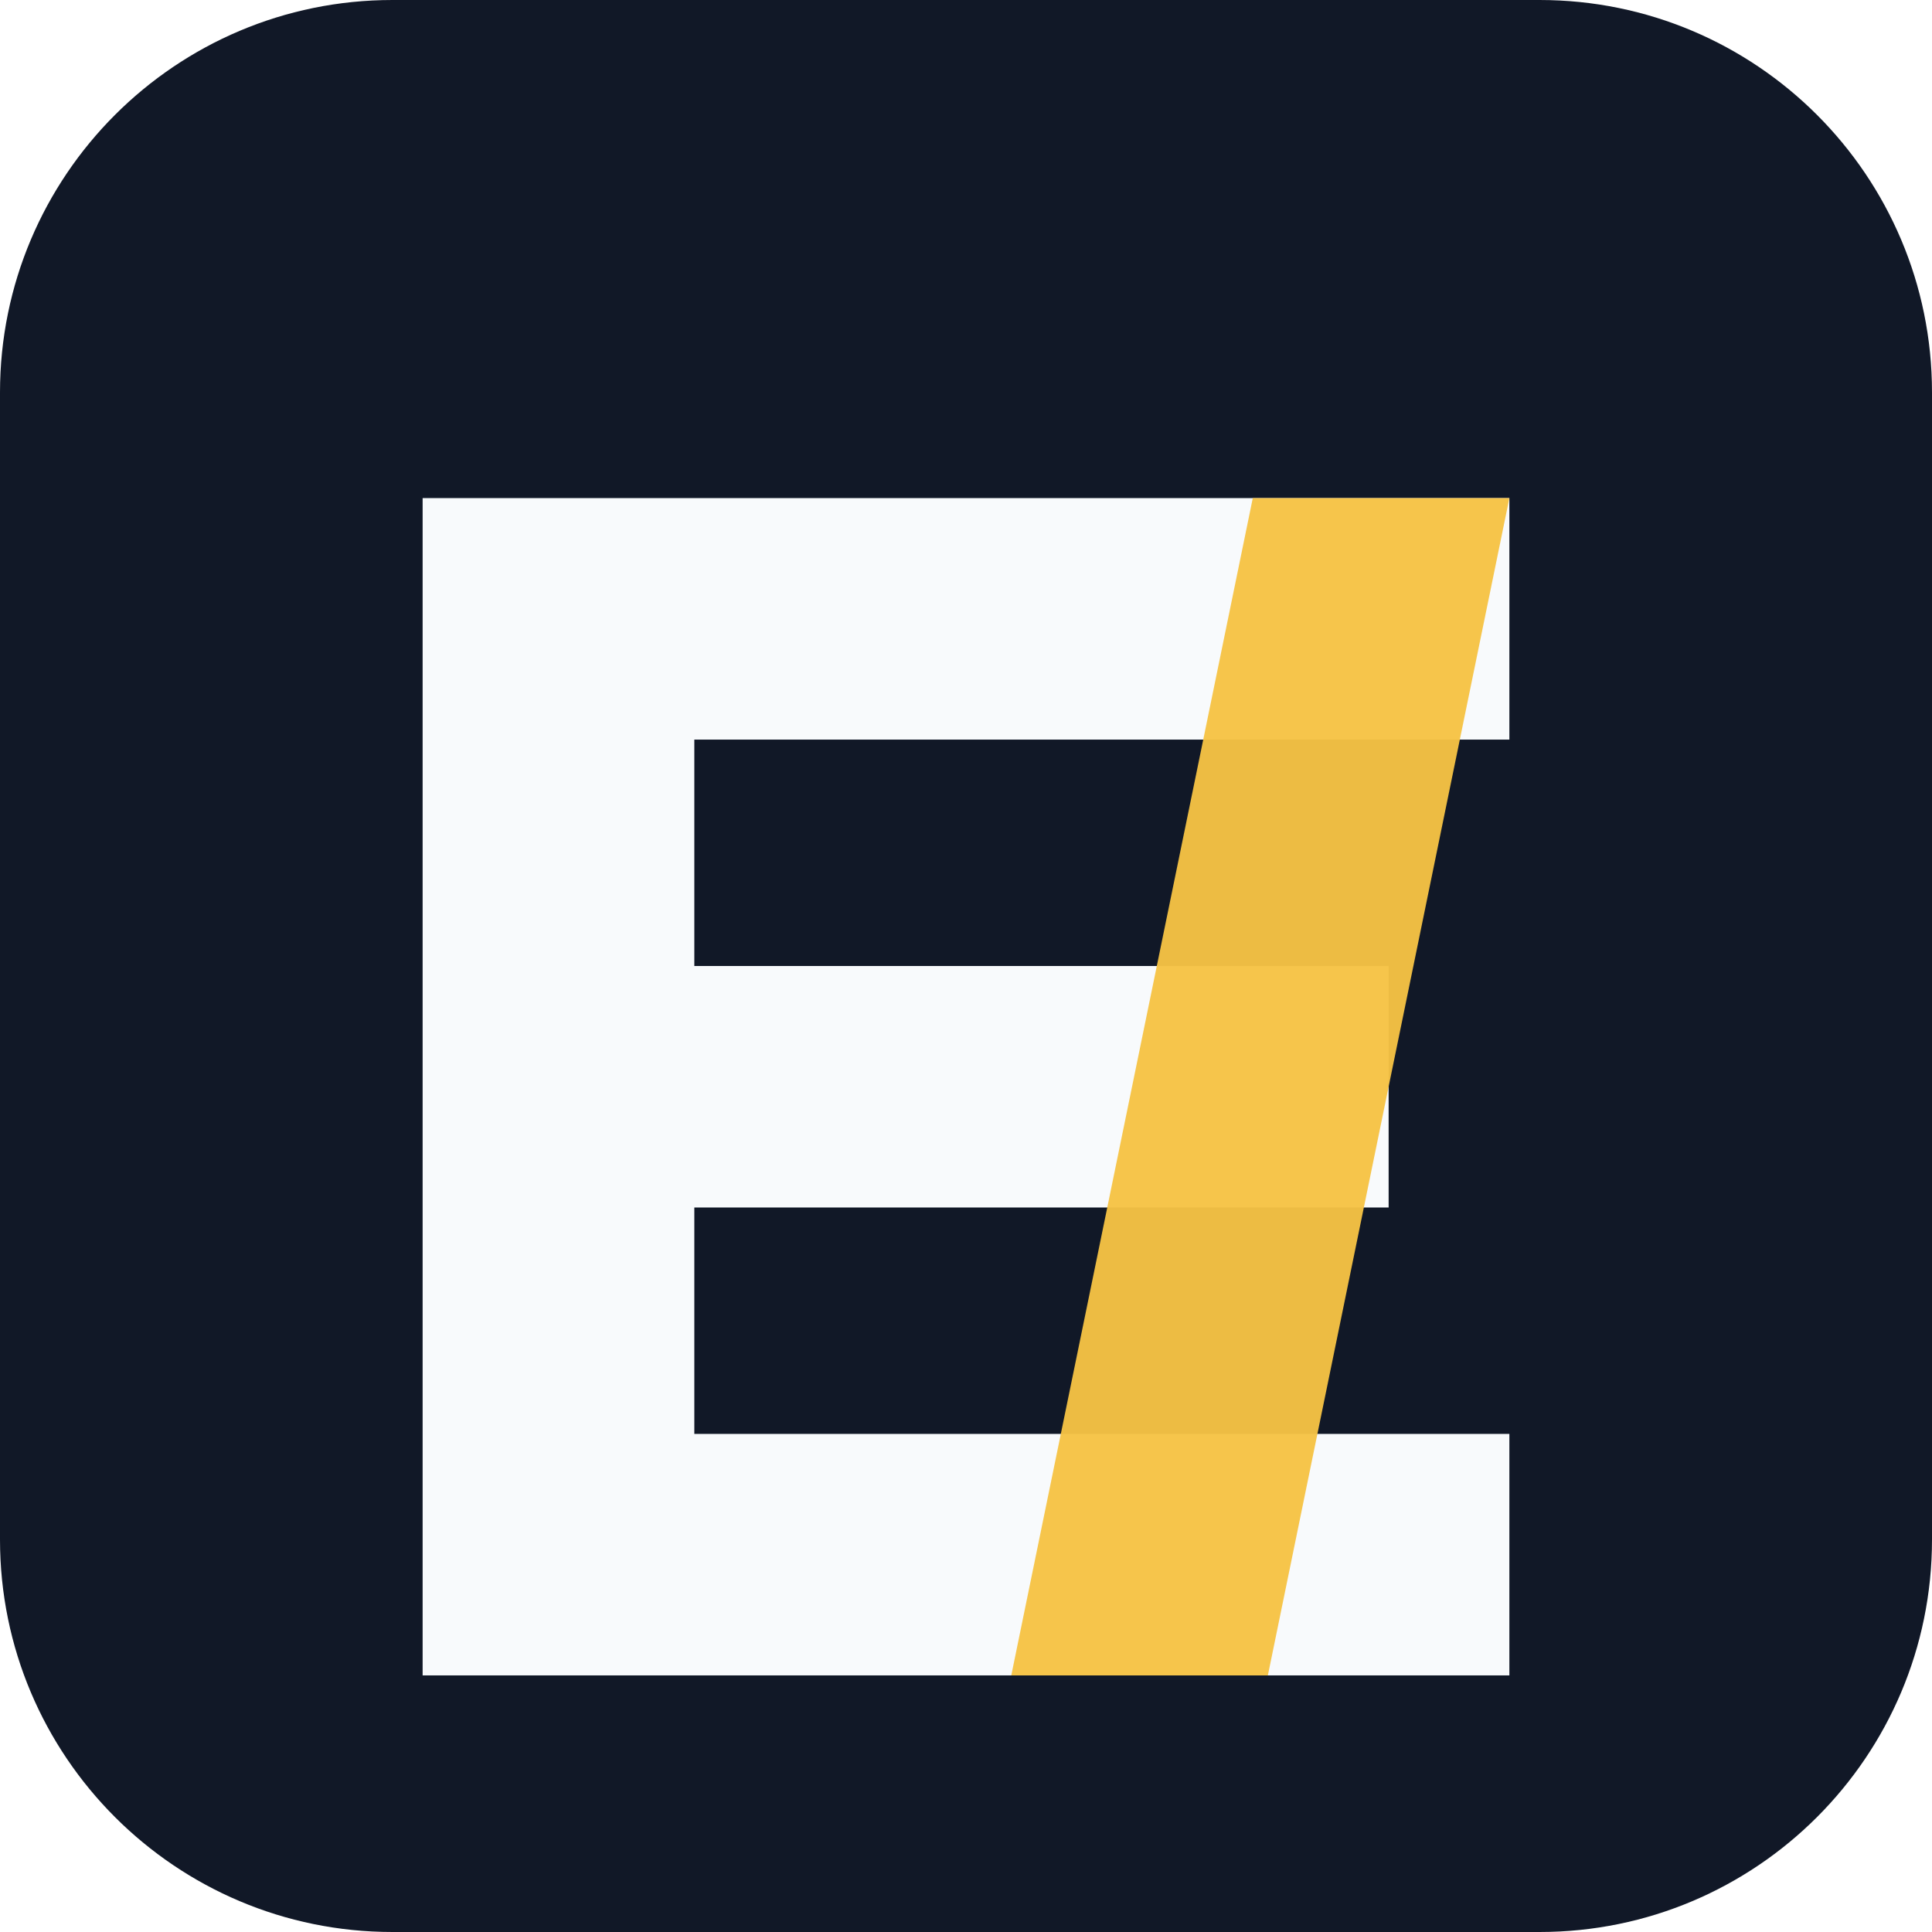
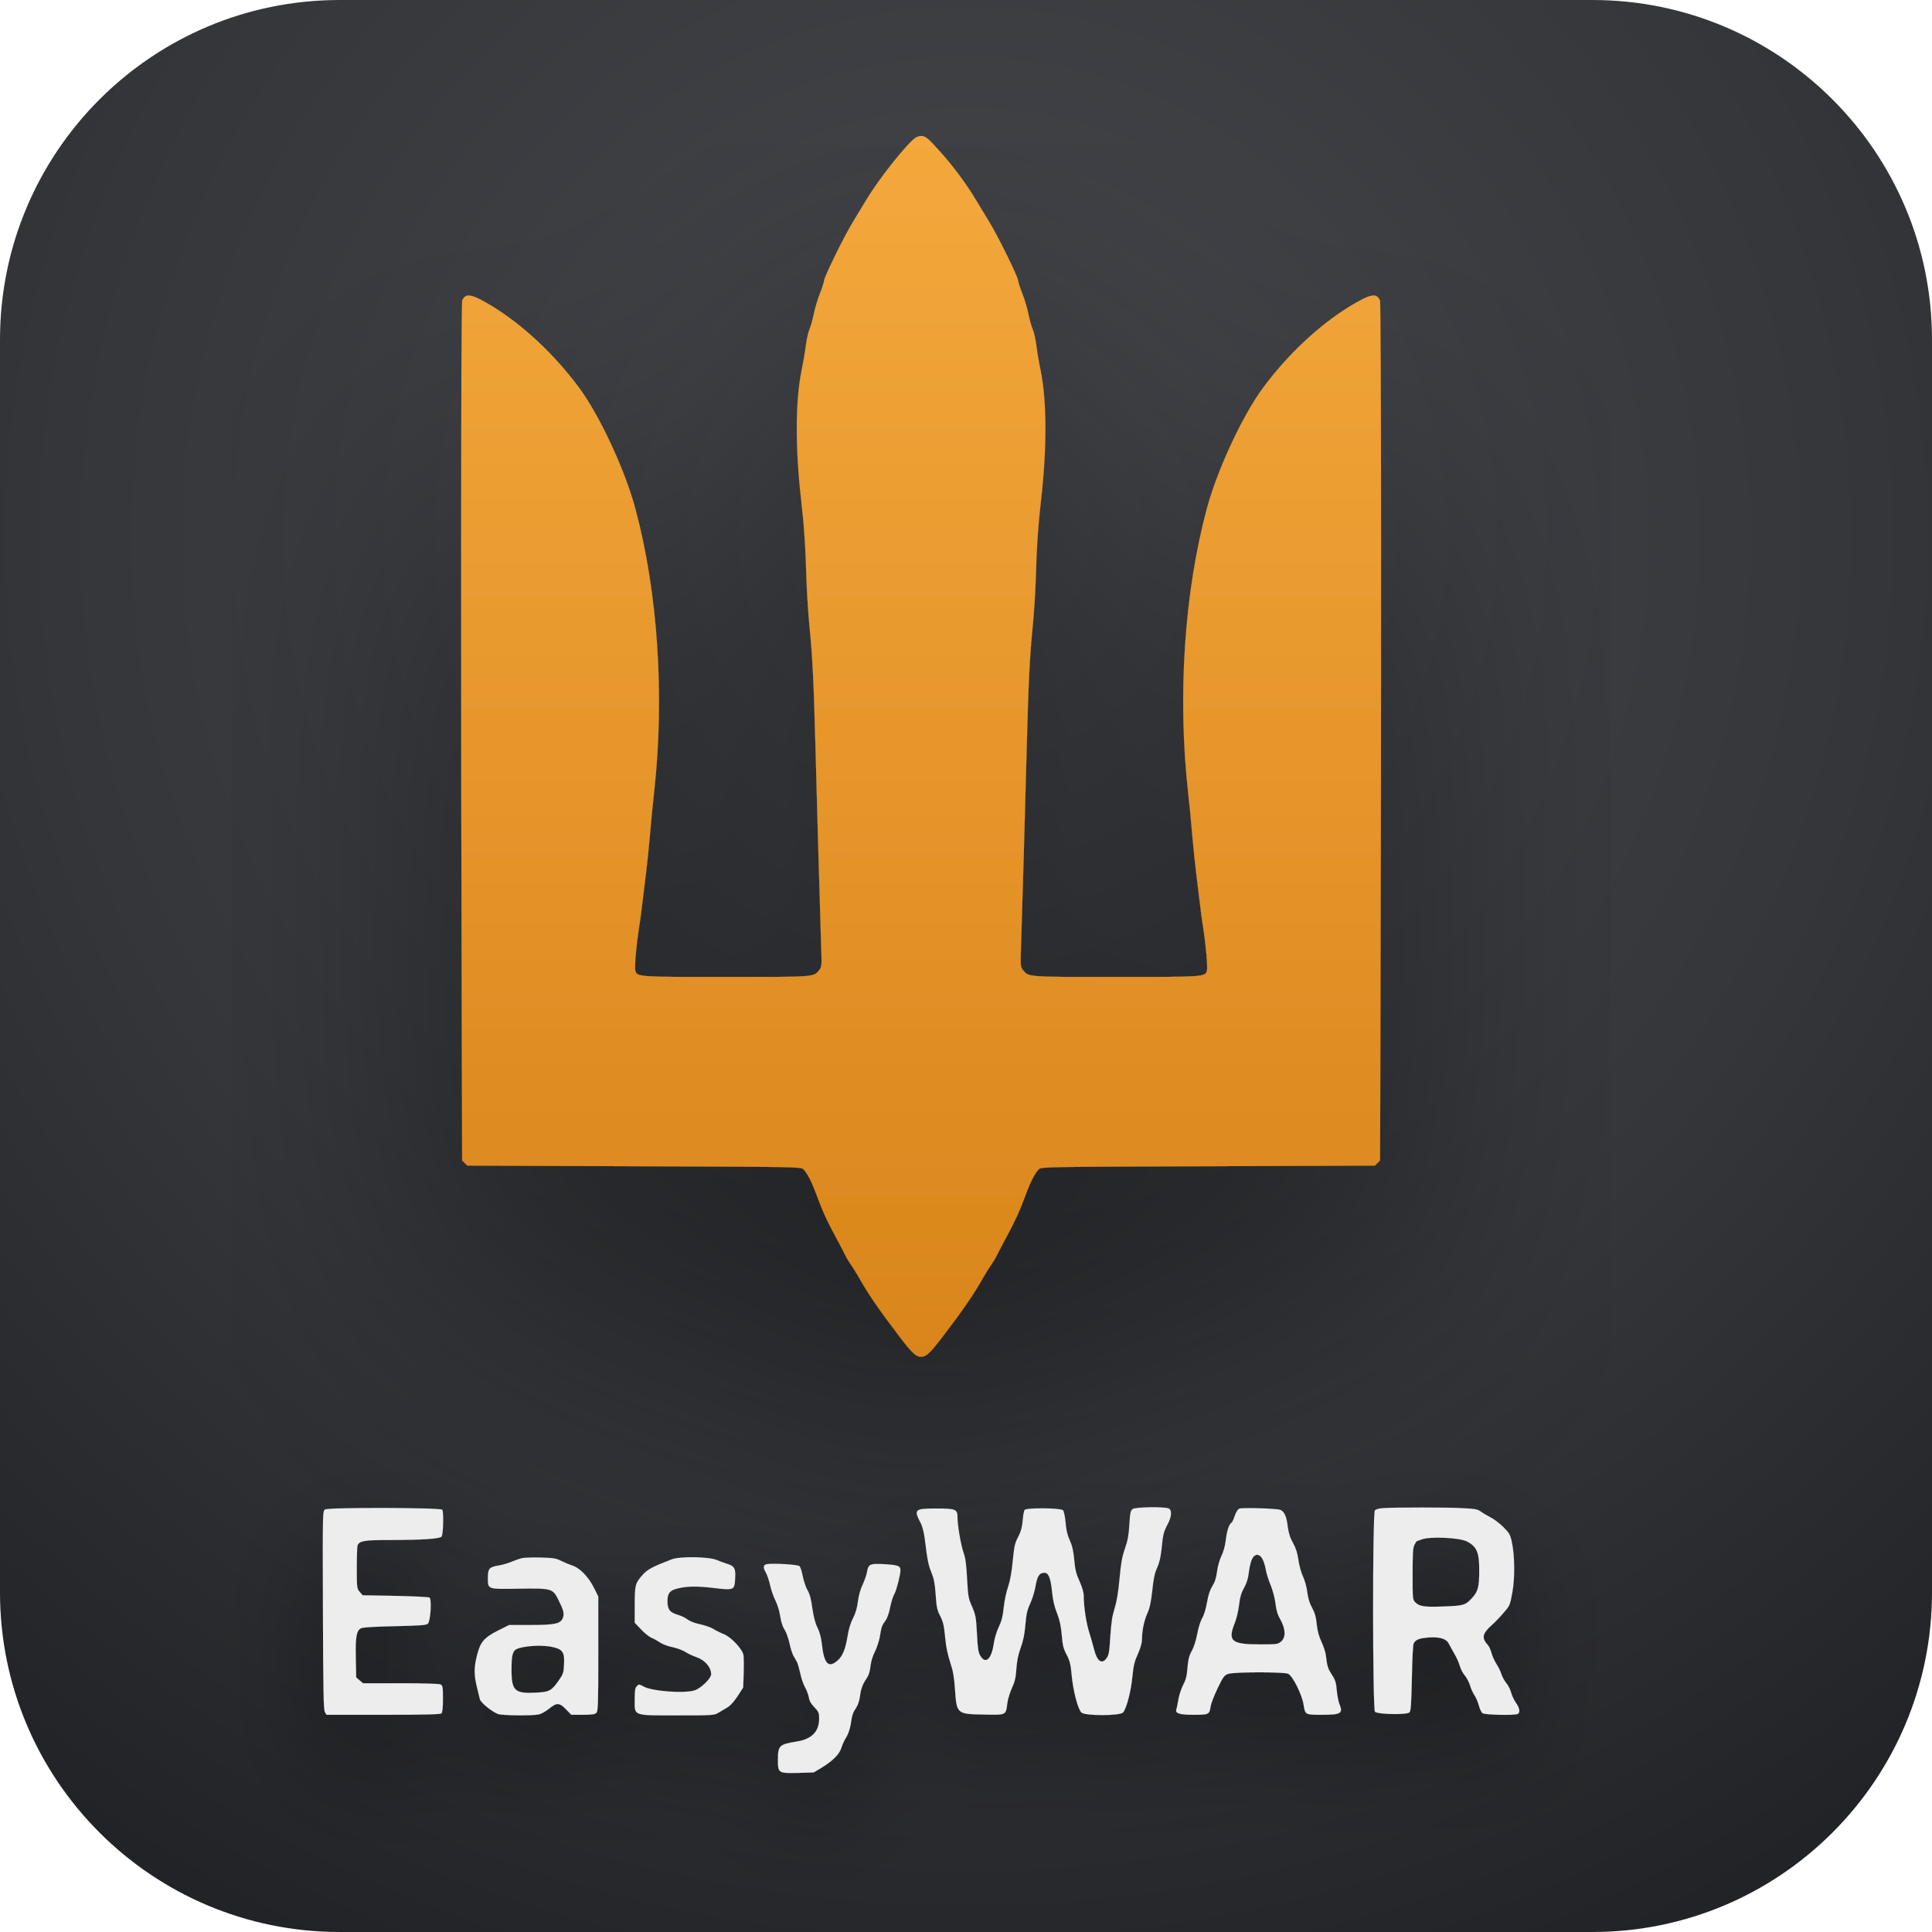
- <svg xmlns="http://www.w3.org/2000/svg" viewBox="0 0 512 512" role="img" aria-label="EasyWAR">
-   <rect width="512" height="512" rx="104" fill="#111827" />
-   <path d="M112 132h288v64H184v60h184v64H184v60h216v64H112z" fill="#f8fafc" />
-   <path d="M332 132h68l-64 312h-68z" fill="#f6c344" opacity=".96" />
+ <svg xmlns="http://www.w3.org/2000/svg" viewBox="0 0 1024 1024">
+   <defs>
+     <radialGradient id="bg" cx="50%" cy="28%" r="85%">
+       <stop offset="0" stop-color="#46484d" />
+       <stop offset=".55" stop-color="#34363a" />
+       <stop offset="1" stop-color="#1f2023" />
+     </radialGradient>
+     <linearGradient id="or" x1="0" y1="1" x2="0" y2="0">
+       <stop offset="0" stop-color="#f4a83c" />
+       <stop offset="1" stop-color="#d9851b" />
+     </linearGradient>
+     <filter id="sh" x="-25%" y="-25%" width="150%" height="150%">
+       <feDropShadow dx="0" dy="120" stdDeviation="120" flood-color="#000" flood-opacity=".5" />
+     </filter>
+     <filter id="tsh" x="-10%" y="-40%" width="120%" height="180%">
+       <feDropShadow dx="0" dy="40" stdDeviation="40" flood-color="#000" flood-opacity=".45" />
+     </filter>
+   </defs>
+   <rect width="1024" height="1024" rx="180" fill="url(#bg)" />
+   <g transform="translate(0.00,5.15) scale(0.64322)">
+     <g transform="translate(0,0) scale(1.0)">
+       <g filter="url(#sh)">
+         <g transform="translate(0,1576) scale(0.1,-0.1)" fill="url(#or)">
+           <path d="M7542 14704 c-72 -50 -302 -340 -403 -509 -34 -55 -84 -138 -112 -185 -74 -121 -237 -454 -237 -483 0 -9 -15 -57 -34 -105 -19 -48 -42 -125 -51 -171 -9 -46 -25 -103 -36 -127 -10 -24 -23 -83 -29 -131 -6 -49 -22 -143 -36 -210 -50 -249 -51 -634 -4 -1048 25 -215 38 -405 45 -665 4 -113 15 -293 26 -400 25 -250 35 -472 49 -1005 12 -454 36 -1307 46 -1610 6 -177 6 -180 -16 -209 -46 -57 -30 -56 -765 -56 -733 0 -737 0 -750 53 -8 28 10 223 30 347 8 47 21 144 29 215 9 72 22 182 30 245 8 63 22 198 31 300 8 102 24 264 35 360 88 798 31 1652 -156 2345 -87 320 -295 766 -463 992 -203 274 -462 516 -716 671 -170 103 -220 112 -247 44 -10 -25 -11 -3280 -3 -6126 l3 -958 21 -22 22 -21 1373 -5 c1356 -5 1374 -5 1396 -25 29 -27 68 -101 106 -205 49 -133 86 -215 159 -350 37 -69 73 -138 81 -155 7 -16 28 -51 46 -77 18 -25 49 -75 68 -109 71 -127 167 -267 325 -474 112 -147 142 -175 185 -175 43 0 73 28 185 175 158 207 254 347 325 474 19 34 50 84 68 109 18 26 39 61 46 77 8 17 44 86 81 155 73 135 110 217 159 350 38 104 77 178 106 205 22 20 40 20 1396 25 l1373 5 22 21 21 22 3 958 c8 2846 7 6101 -3 6126 -27 68 -77 59 -247 -44 -254 -155 -513 -397 -716 -671 -168 -226 -376 -672 -463 -992 -187 -693 -244 -1547 -156 -2345 11 -96 27 -258 35 -360 9 -102 23 -237 31 -300 8 -63 21 -173 30 -245 8 -71 21 -168 29 -215 20 -124 38 -319 30 -347 -13 -53 -17 -53 -750 -53 -735 0 -719 -1 -765 56 -22 29 -22 32 -16 209 10 303 34 1156 46 1610 14 533 24 755 49 1005 11 107 22 287 26 400 7 260 20 450 45 665 47 414 46 799 -4 1048 -14 67 -30 161 -36 210 -6 48 -19 107 -29 131 -11 24 -27 81 -36 127 -9 46 -32 123 -51 171 -19 48 -34 96 -34 105 0 29 -163 362 -237 483 -28 47 -78 130 -112 185 -76 127 -186 276 -296 398 -96 108 -119 127 -155 127 -14 0 -36 -7 -48 -16z" />
+         </g>
+       </g>
+     </g>
+     <g filter="url(#tsh)">
+       <g transform="translate(0,1576) scale(0.1,-0.1)" fill="#ededee">
+         <path d="M2679 3402 c-21 -14 -21 -15 -18 -831 2 -668 5 -820 16 -838 l13 -23 468 0 c351 0 471 3 480 12 8 8 12 49 12 120 0 96 -2 108 -19 118 -12 6 -135 10 -330 10 l-310 0 -28 24 -28 24 -3 158 c-4 173 5 226 41 246 15 9 101 14 279 18 216 5 260 8 274 21 22 23 33 202 13 215 -8 5 -135 11 -282 14 l-269 5 -24 28 c-23 27 -24 33 -24 197 0 92 3 176 6 185 15 38 55 45 252 45 290 0 431 10 442 30 13 25 17 207 4 220 -18 18 -939 20 -965 2z" />
+         <path d="M9334 3406 c-18 -13 -22 -29 -28 -127 -5 -87 -13 -133 -36 -198 -24 -69 -33 -120 -45 -251 -11 -117 -23 -188 -41 -245 -19 -60 -27 -115 -34 -220 -9 -146 -13 -168 -38 -197 -37 -43 -74 -11 -97 82 -9 36 -27 99 -40 140 -24 74 -45 212 -45 299 0 28 -12 71 -34 120 -28 61 -37 96 -44 177 -7 75 -16 115 -36 160 -20 42 -30 84 -35 146 -4 48 -14 94 -21 103 -17 20 -302 23 -317 3 -6 -7 -13 -47 -16 -88 -5 -56 -14 -89 -37 -134 -28 -52 -33 -77 -45 -200 -9 -94 -22 -164 -38 -211 -14 -38 -30 -114 -36 -169 -7 -74 -18 -114 -40 -161 -18 -37 -36 -95 -42 -138 -19 -131 -69 -174 -112 -99 -16 27 -21 63 -27 181 -7 136 -11 154 -40 222 -31 69 -33 85 -41 229 -6 116 -13 170 -29 215 -22 64 -50 224 -50 291 0 68 -14 74 -178 74 -177 0 -185 -8 -123 -125 12 -24 25 -77 31 -125 22 -178 30 -217 56 -280 20 -50 28 -91 34 -180 6 -93 12 -125 32 -165 32 -63 36 -83 48 -203 5 -59 21 -133 40 -190 24 -72 32 -121 39 -220 14 -205 15 -206 237 -210 186 -4 182 -6 194 90 4 35 22 92 38 128 24 51 32 85 37 159 5 66 15 118 35 172 21 56 32 110 39 188 7 88 15 124 40 178 17 37 35 97 42 133 16 94 32 120 76 120 33 0 51 -43 62 -157 7 -69 20 -123 41 -176 22 -55 32 -102 39 -179 7 -87 14 -113 41 -164 26 -51 33 -78 41 -170 12 -128 52 -281 81 -306 32 -28 317 -27 342 1 28 31 66 176 77 296 9 90 17 124 45 186 22 49 34 92 34 120 0 73 18 157 45 217 19 42 29 89 40 186 10 99 20 145 40 188 18 39 29 87 36 150 12 125 17 144 50 207 34 64 38 115 10 131 -31 16 -272 13 -297 -4z" />
+         <path d="M10212 3409 c-12 -5 -26 -27 -37 -58 -9 -28 -21 -53 -26 -57 -21 -12 -39 -65 -48 -142 -6 -50 -20 -101 -36 -132 -14 -28 -30 -83 -36 -127 -7 -56 -19 -91 -39 -123 -20 -31 -33 -72 -44 -134 -9 -52 -25 -105 -40 -130 -14 -24 -32 -81 -41 -132 -10 -53 -28 -109 -45 -139 -22 -39 -29 -69 -35 -138 -5 -69 -13 -99 -36 -142 -15 -29 -33 -83 -39 -119 -6 -36 -13 -71 -16 -79 -13 -35 23 -47 140 -47 128 0 132 2 142 71 4 24 30 91 58 149 45 94 55 106 86 117 49 17 459 17 495 1 36 -16 113 -170 126 -251 14 -88 13 -87 151 -87 159 0 177 11 144 91 -7 19 -17 68 -21 111 -5 63 -12 85 -41 129 -33 52 -37 64 -49 160 -3 25 -19 74 -36 110 -21 45 -33 89 -39 145 -6 61 -16 95 -38 135 -21 37 -33 78 -40 130 -5 42 -21 100 -36 130 -14 30 -31 91 -37 135 -8 57 -20 96 -44 139 -25 44 -36 80 -44 138 -9 79 -27 119 -58 135 -22 12 -314 21 -341 11z m163 -385 c23 -9 44 -55 56 -122 6 -31 24 -88 40 -125 16 -39 33 -103 39 -148 7 -60 18 -96 41 -135 43 -77 46 -146 6 -180 -27 -23 -34 -24 -170 -24 -241 0 -272 26 -213 175 14 33 30 101 36 150 8 68 19 102 42 143 21 38 33 75 39 129 10 77 29 127 51 136 7 3 14 6 15 6 1 1 9 -2 18 -5z" />
+         <path d="M11393 3413 c-29 -2 -57 -10 -64 -19 -20 -24 -19 -1638 1 -1659 23 -22 263 -27 284 -5 12 12 15 66 20 282 3 165 9 274 15 287 17 31 46 42 124 48 92 6 146 -10 166 -52 8 -16 30 -55 47 -85 18 -30 37 -75 44 -100 7 -24 25 -59 41 -77 15 -18 35 -55 43 -83 8 -28 25 -64 37 -81 11 -16 27 -53 35 -82 7 -29 21 -58 31 -64 18 -14 256 -19 287 -7 25 9 19 50 -13 94 -16 22 -33 59 -39 83 -6 24 -25 61 -42 81 -16 21 -34 54 -39 73 -5 19 -23 55 -40 81 -16 26 -35 67 -41 92 -7 25 -20 54 -30 65 -53 57 -46 94 31 163 26 23 71 69 99 103 51 58 53 63 72 167 22 121 20 306 -5 420 -12 55 -21 71 -67 117 -30 30 -77 66 -104 80 -28 14 -65 36 -83 49 -27 20 -48 24 -154 29 -122 7 -559 7 -656 0z m693 -274 c83 -42 104 -90 103 -244 0 -128 -10 -167 -54 -217 -58 -65 -71 -69 -229 -75 -165 -7 -209 -1 -242 32 -24 24 -24 26 -24 235 0 170 3 217 15 240 9 17 17 30 18 30 1 0 20 7 42 15 67 26 309 15 371 -16z" />
+         <path d="M4300 3001 c-19 -5 -57 -18 -83 -29 -26 -12 -76 -26 -110 -32 -75 -12 -87 -26 -87 -100 0 -98 -7 -95 252 -91 276 4 282 2 329 -91 42 -84 50 -113 38 -147 -18 -51 -64 -61 -267 -61 l-177 0 -90 -45 c-115 -58 -147 -95 -174 -203 -26 -100 -26 -162 -2 -260 10 -43 21 -89 25 -103 6 -28 99 -104 151 -123 34 -12 281 -15 335 -3 20 4 57 25 84 47 63 52 86 51 140 -5 l44 -45 95 0 c74 0 99 4 111 16 14 14 16 72 16 487 l0 472 -37 74 c-45 89 -118 163 -177 181 -22 7 -63 24 -91 38 -44 22 -65 25 -170 28 -66 2 -136 -1 -155 -5z m251 -732 c84 -18 102 -43 97 -139 -3 -72 -6 -83 -43 -136 -59 -85 -78 -96 -181 -101 -182 -11 -209 13 -209 187 0 137 10 165 64 180 76 21 198 25 272 9z" />
+         <path d="M5535 2991 c-154 -59 -199 -82 -239 -127 -62 -70 -65 -82 -66 -247 l0 -148 52 -55 c29 -31 68 -62 88 -70 19 -8 51 -26 70 -39 19 -13 65 -31 103 -38 37 -8 84 -26 105 -39 20 -14 60 -32 88 -42 72 -24 124 -83 124 -142 0 -35 -88 -120 -140 -134 -89 -25 -339 -6 -411 30 -46 24 -44 24 -63 4 -12 -12 -16 -37 -16 -109 0 -137 -20 -130 354 -130 294 0 302 1 336 22 19 12 52 31 72 43 24 13 54 46 85 92 l47 73 4 118 c2 65 1 132 -2 150 -9 49 -104 150 -163 172 -26 10 -64 29 -83 41 -19 13 -68 30 -108 39 -44 9 -87 25 -106 40 -18 14 -56 32 -84 40 -64 19 -82 44 -82 112 0 62 18 87 77 102 80 21 160 23 302 6 172 -20 173 -19 179 79 5 81 -6 102 -66 120 -26 8 -65 22 -87 32 -63 27 -303 31 -370 5z" />
+         <path d="M6322 2952 c-33 -5 -37 -27 -12 -69 12 -21 28 -69 36 -106 8 -38 28 -95 44 -126 16 -32 33 -87 39 -129 7 -46 20 -87 36 -110 13 -20 31 -70 40 -110 8 -40 23 -87 32 -104 10 -17 23 -40 30 -52 6 -11 18 -53 27 -93 8 -40 26 -92 39 -115 14 -24 28 -62 32 -84 4 -29 18 -54 46 -82 35 -37 39 -46 39 -93 0 -107 -60 -169 -183 -189 -147 -23 -157 -34 -157 -154 0 -106 5 -109 167 -105 l128 4 65 39 c95 58 148 112 164 167 8 26 26 64 40 85 15 24 29 66 36 106 12 79 16 92 46 138 13 19 26 60 30 90 8 64 21 101 56 152 17 25 27 57 31 100 5 40 18 83 37 120 16 32 34 87 40 122 13 81 17 93 47 133 14 19 29 62 38 109 8 42 24 93 36 112 17 31 49 157 49 195 -1 34 -20 41 -127 48 -125 7 -137 2 -149 -64 -3 -23 -20 -70 -36 -105 -19 -40 -33 -91 -39 -140 -7 -53 -19 -96 -40 -136 -20 -38 -36 -91 -45 -149 -17 -105 -40 -162 -80 -198 -77 -69 -114 -31 -132 136 -6 53 -18 98 -36 133 -18 36 -31 86 -42 159 -10 77 -22 119 -40 150 -14 24 -31 75 -39 114 -7 39 -19 77 -27 84 -12 13 -208 25 -266 17z" />
+       </g>
+     </g>
+   </g>
</svg>
